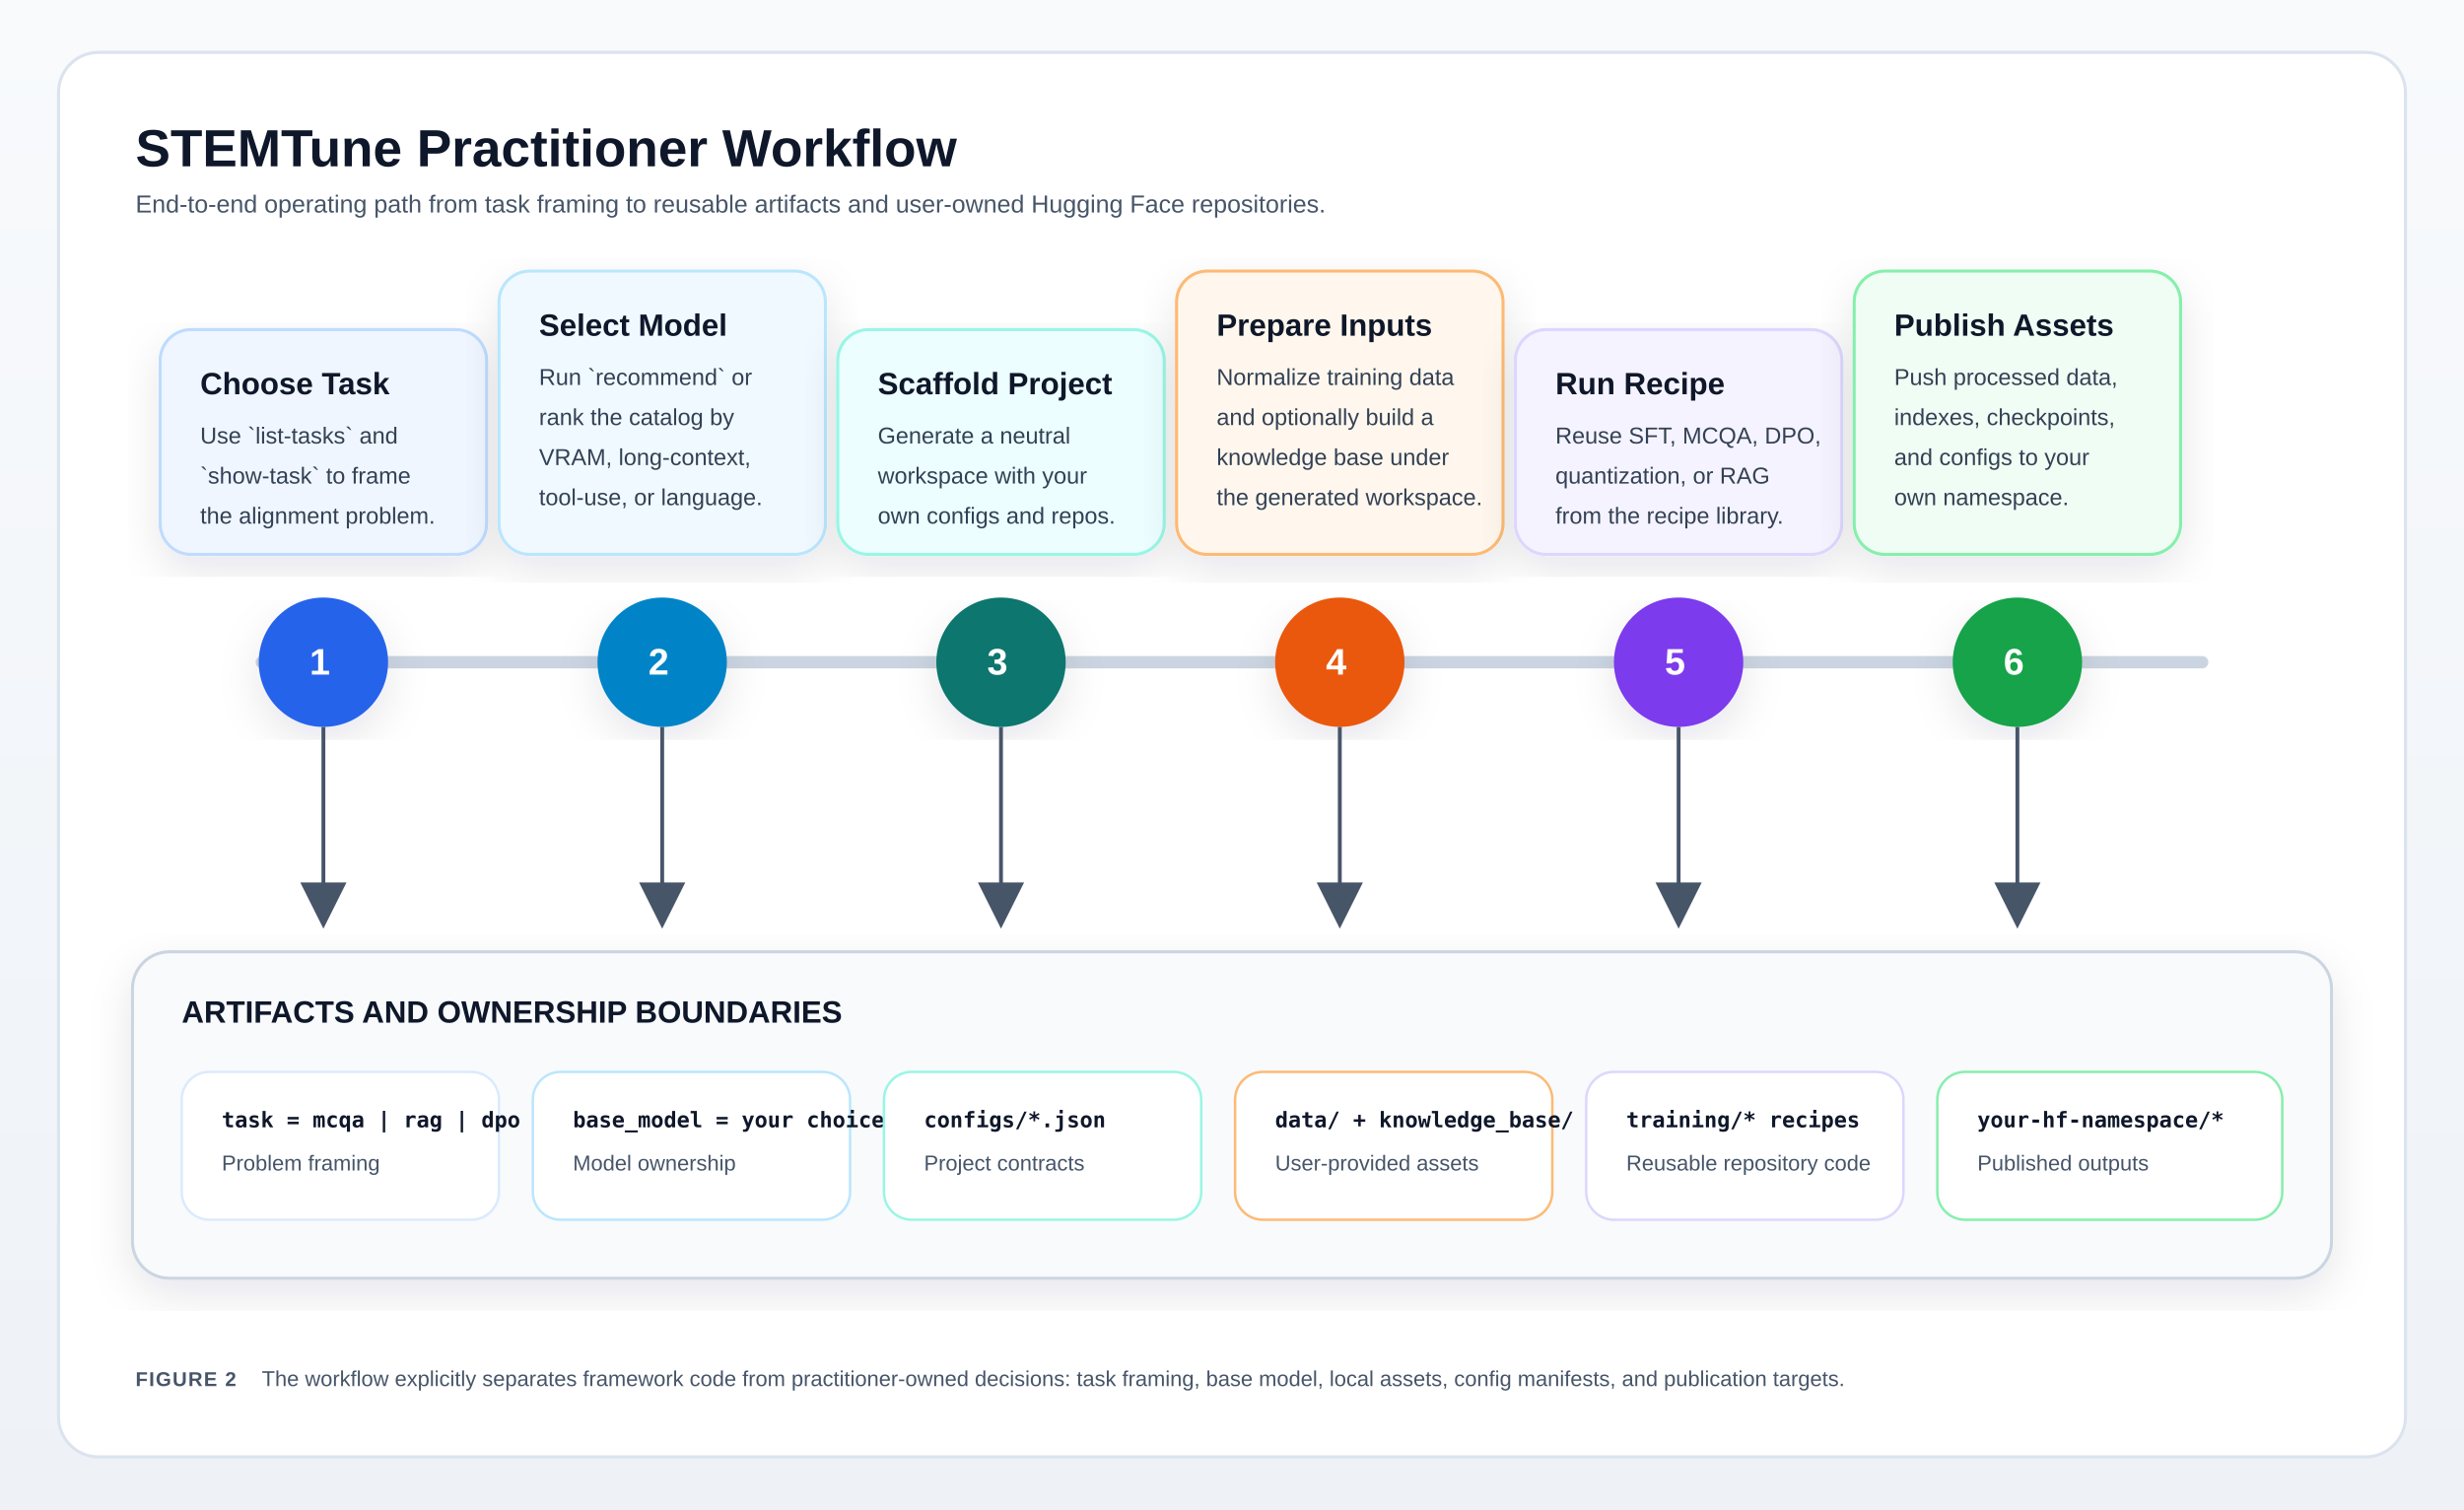
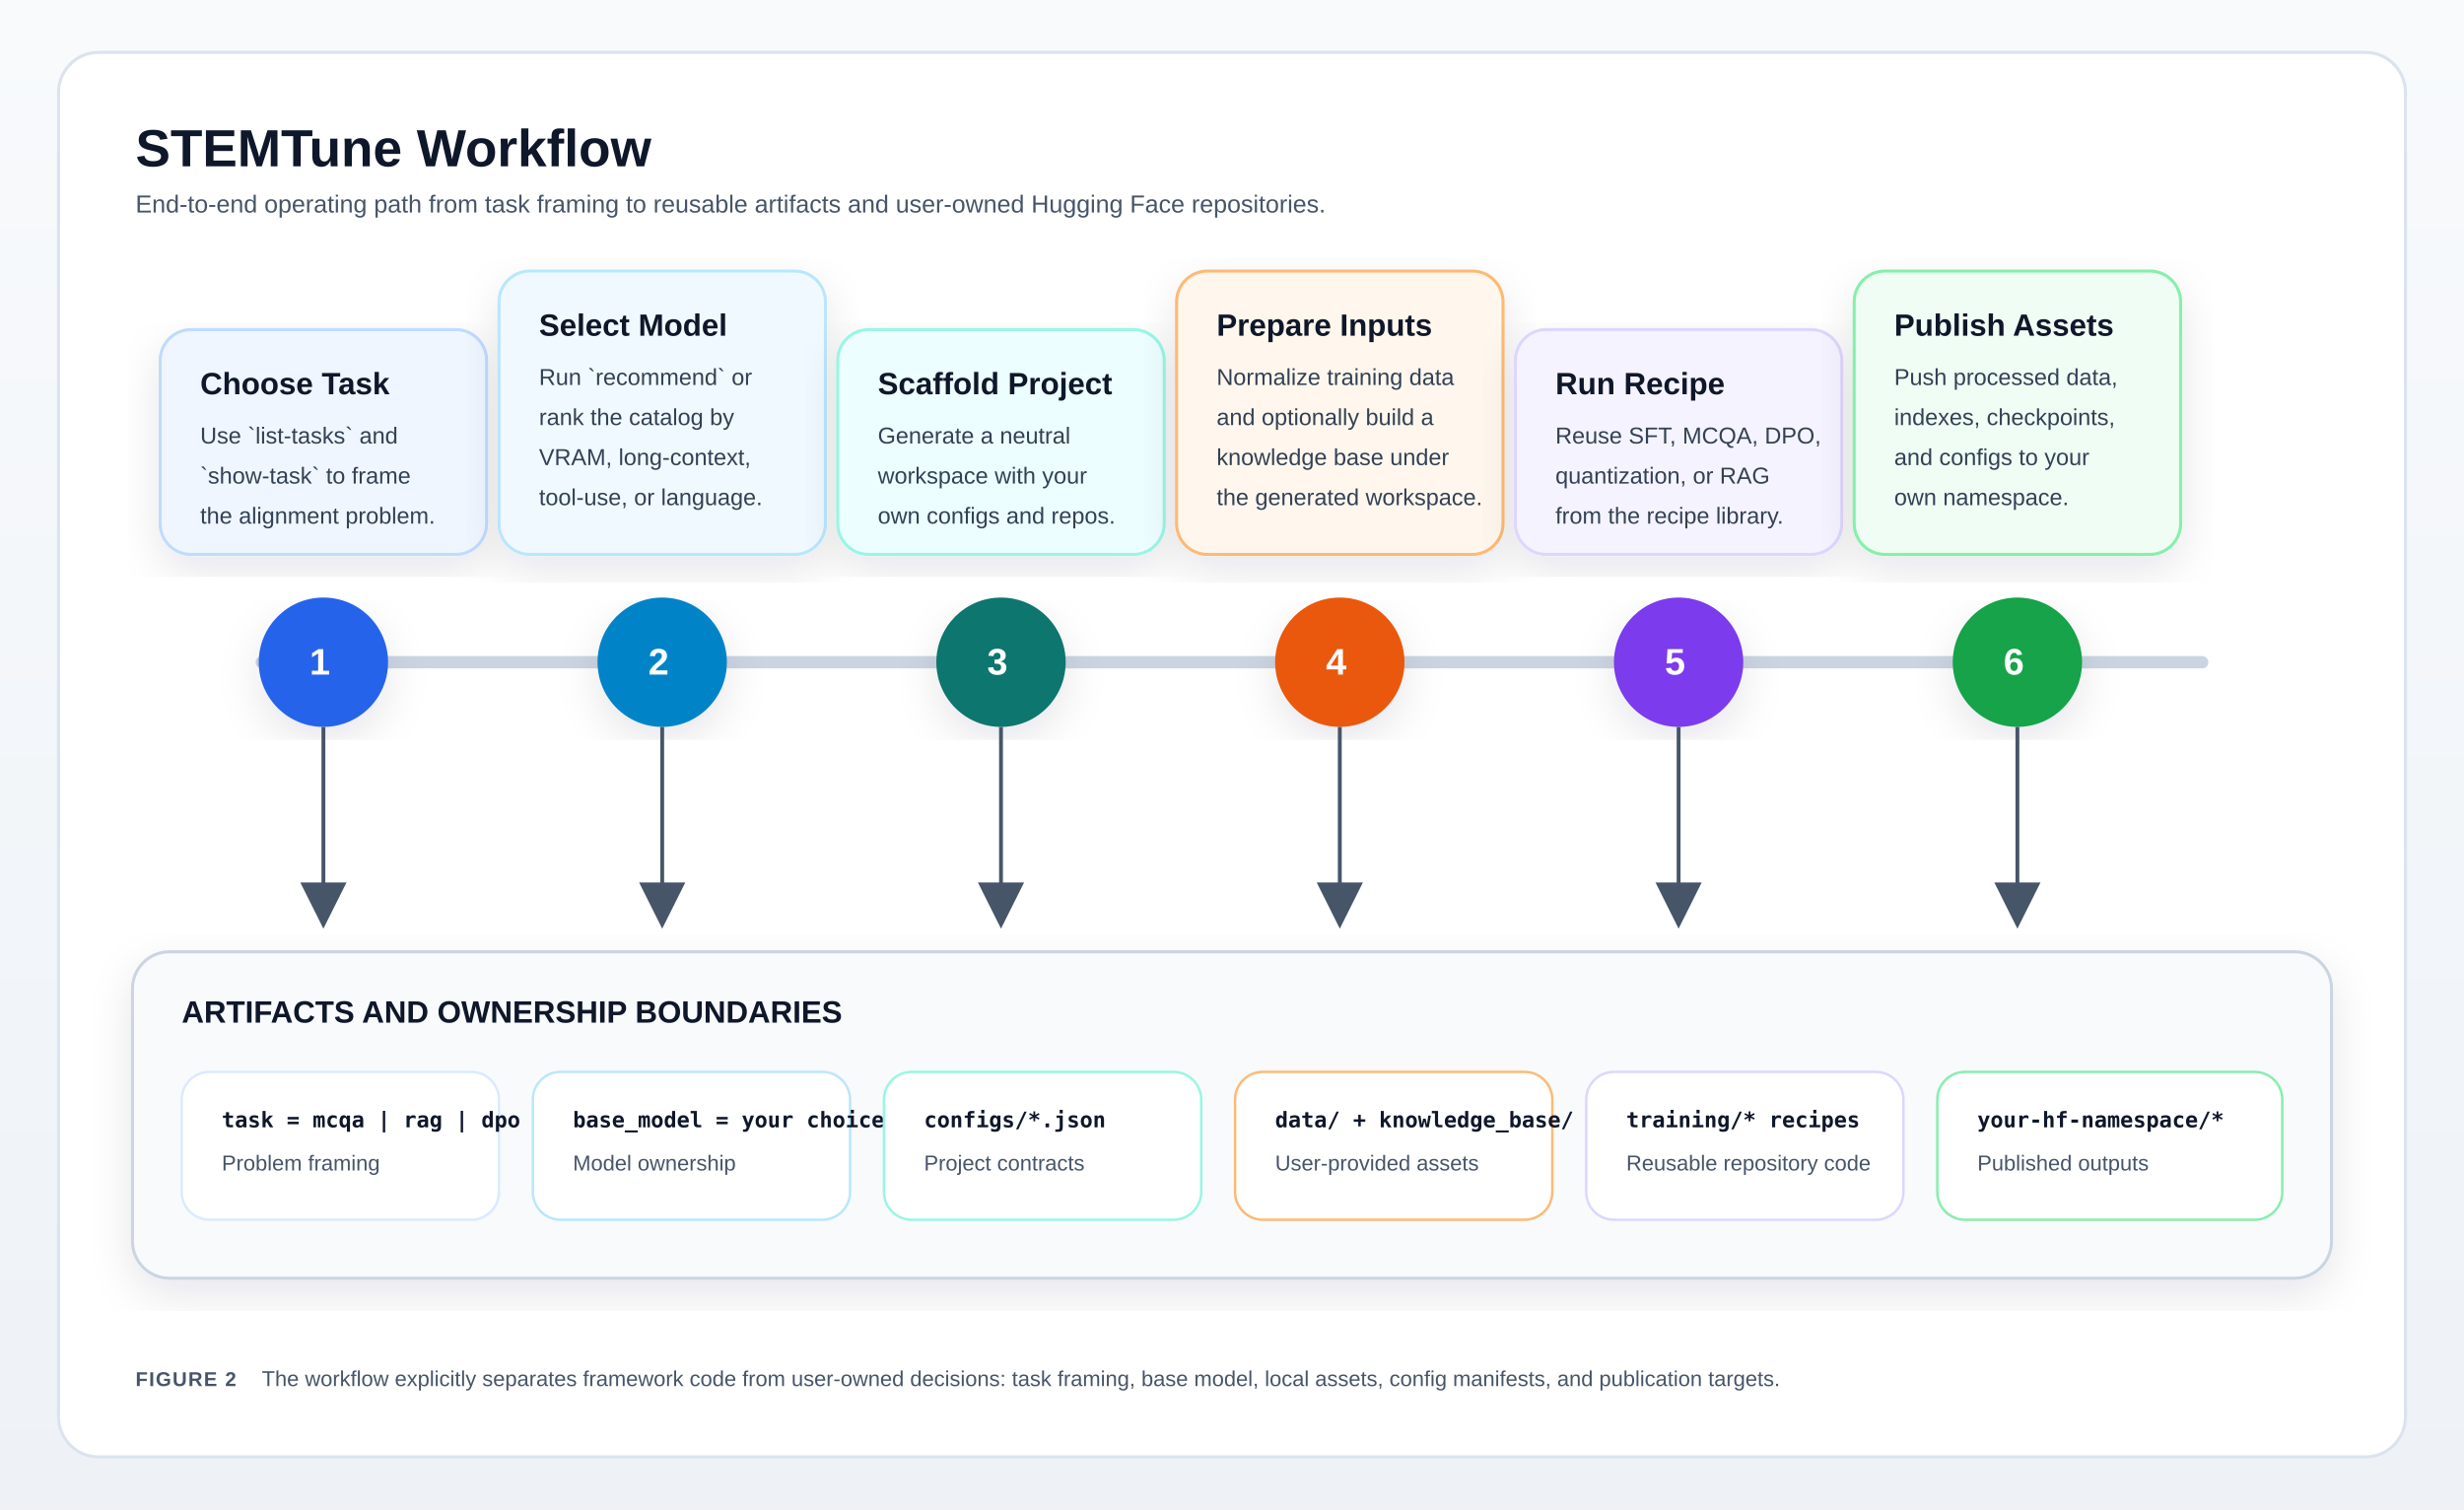
<svg xmlns="http://www.w3.org/2000/svg" width="1600" height="980" viewBox="0 0 1600 980" role="img" aria-labelledby="title desc">
  <defs>
    <linearGradient id="bg" x1="0" x2="0" y1="0" y2="1">
      <stop offset="0%" stop-color="#f8fafc" />
      <stop offset="100%" stop-color="#eef2f7" />
    </linearGradient>
    <filter id="shadow" x="-10%" y="-10%" width="120%" height="120%">
      <feDropShadow dx="0" dy="10" stdDeviation="14" flood-color="#0f172a" flood-opacity="0.10" />
    </filter>
    <marker id="arrow" markerWidth="12" markerHeight="12" refX="10" refY="6" orient="auto">
      <path d="M 0 0 L 12 6 L 0 12 z" fill="#475569" />
    </marker>
    <style>
      .title { font: 700 34px 'IBM Plex Sans', 'Segoe UI', Arial, sans-serif; fill: #0f172a; }
      .subtitle { font: 500 16px 'IBM Plex Sans', 'Segoe UI', Arial, sans-serif; fill: #475569; }
      .section { font: 700 20px 'IBM Plex Sans', 'Segoe UI', Arial, sans-serif; fill: #0f172a; }
      .step-title { font: 700 20px 'IBM Plex Sans', 'Segoe UI', Arial, sans-serif; fill: #0f172a; }
      .step-copy { font: 500 15px 'IBM Plex Sans', 'Segoe UI', Arial, sans-serif; fill: #334155; }
      .caption { font: 600 13px 'IBM Plex Sans', 'Segoe UI', Arial, sans-serif; fill: #475569; letter-spacing: 0.06em; }
      .note { font: 500 14px 'IBM Plex Sans', 'Segoe UI', Arial, sans-serif; fill: #475569; }
      .mono { font: 600 14px 'IBM Plex Mono', 'SFMono-Regular', Consolas, monospace; fill: #0f172a; }
      .num { font: 700 24px 'IBM Plex Sans', 'Segoe UI', Arial, sans-serif; fill: #ffffff; }
    </style>
  </defs>
  <rect x="0" y="0" width="1600" height="980" fill="url(#bg)" />
  <rect x="38" y="34" width="1524" height="912" rx="26" fill="#ffffff" stroke="#dbe3ee" stroke-width="2" />
-   <text x="88" y="108" class="title">STEMTune Practitioner Workflow</text>
+   <text x="88" y="108" class="title">STEMTune Workflow</text>
  <text x="88" y="138" class="subtitle">End-to-end operating path from task framing to reusable artifacts and user-owned Hugging Face repositories.</text>
  <line x1="170" y1="430" x2="1430" y2="430" stroke="#cbd5e1" stroke-width="8" stroke-linecap="round" />
  <g filter="url(#shadow)">
    <circle cx="210" cy="430" r="42" fill="#2563eb" />
    <circle cx="430" cy="430" r="42" fill="#0284c7" />
    <circle cx="650" cy="430" r="42" fill="#0f766e" />
    <circle cx="870" cy="430" r="42" fill="#ea580c" />
    <circle cx="1090" cy="430" r="42" fill="#7c3aed" />
    <circle cx="1310" cy="430" r="42" fill="#16a34a" />
  </g>
  <text x="201" y="438" class="num">1</text>
  <text x="421" y="438" class="num">2</text>
  <text x="641" y="438" class="num">3</text>
  <text x="861" y="438" class="num">4</text>
  <text x="1081" y="438" class="num">5</text>
  <text x="1301" y="438" class="num">6</text>
  <rect x="104" y="214" width="212" height="146" rx="20" fill="#eff6ff" stroke="#bfdbfe" stroke-width="2" filter="url(#shadow)" />
  <text x="130" y="256" class="step-title">Choose Task</text>
  <text x="130" y="288" class="step-copy">Use `list-tasks` and</text>
  <text x="130" y="314" class="step-copy">`show-task` to frame</text>
  <text x="130" y="340" class="step-copy">the alignment problem.</text>
  <rect x="324" y="176" width="212" height="184" rx="20" fill="#f0f9ff" stroke="#bae6fd" stroke-width="2" filter="url(#shadow)" />
  <text x="350" y="218" class="step-title">Select Model</text>
  <text x="350" y="250" class="step-copy">Run `recommend` or</text>
  <text x="350" y="276" class="step-copy">rank the catalog by</text>
  <text x="350" y="302" class="step-copy">VRAM, long-context,</text>
  <text x="350" y="328" class="step-copy">tool-use, or language.</text>
  <rect x="544" y="214" width="212" height="146" rx="20" fill="#ecfeff" stroke="#99f6e4" stroke-width="2" filter="url(#shadow)" />
  <text x="570" y="256" class="step-title">Scaffold Project</text>
  <text x="570" y="288" class="step-copy">Generate a neutral</text>
  <text x="570" y="314" class="step-copy">workspace with your</text>
  <text x="570" y="340" class="step-copy">own configs and repos.</text>
  <rect x="764" y="176" width="212" height="184" rx="20" fill="#fff7ed" stroke="#fdba74" stroke-width="2" filter="url(#shadow)" />
  <text x="790" y="218" class="step-title">Prepare Inputs</text>
  <text x="790" y="250" class="step-copy">Normalize training data</text>
  <text x="790" y="276" class="step-copy">and optionally build a</text>
  <text x="790" y="302" class="step-copy">knowledge base under</text>
  <text x="790" y="328" class="step-copy">the generated workspace.</text>
  <rect x="984" y="214" width="212" height="146" rx="20" fill="#f5f3ff" stroke="#ddd6fe" stroke-width="2" filter="url(#shadow)" />
  <text x="1010" y="256" class="step-title">Run Recipe</text>
  <text x="1010" y="288" class="step-copy">Reuse SFT, MCQA, DPO,</text>
  <text x="1010" y="314" class="step-copy">quantization, or RAG</text>
  <text x="1010" y="340" class="step-copy">from the recipe library.</text>
  <rect x="1204" y="176" width="212" height="184" rx="20" fill="#f0fdf4" stroke="#86efac" stroke-width="2" filter="url(#shadow)" />
  <text x="1230" y="218" class="step-title">Publish Assets</text>
  <text x="1230" y="250" class="step-copy">Push processed data,</text>
  <text x="1230" y="276" class="step-copy">indexes, checkpoints,</text>
  <text x="1230" y="302" class="step-copy">and configs to your</text>
  <text x="1230" y="328" class="step-copy">own namespace.</text>
  <path d="M 210 472 L 210 598" fill="none" stroke="#475569" stroke-width="2.5" marker-end="url(#arrow)" />
  <path d="M 430 472 L 430 598" fill="none" stroke="#475569" stroke-width="2.5" marker-end="url(#arrow)" />
  <path d="M 650 472 L 650 598" fill="none" stroke="#475569" stroke-width="2.5" marker-end="url(#arrow)" />
  <path d="M 870 472 L 870 598" fill="none" stroke="#475569" stroke-width="2.5" marker-end="url(#arrow)" />
  <path d="M 1090 472 L 1090 598" fill="none" stroke="#475569" stroke-width="2.5" marker-end="url(#arrow)" />
  <path d="M 1310 472 L 1310 598" fill="none" stroke="#475569" stroke-width="2.5" marker-end="url(#arrow)" />
  <rect x="86" y="618" width="1428" height="212" rx="24" fill="#f8fafc" stroke="#cbd5e1" stroke-width="2" filter="url(#shadow)" />
  <text x="118" y="664" class="section">ARTIFACTS AND OWNERSHIP BOUNDARIES</text>
  <rect x="118" y="696" width="206" height="96" rx="18" fill="#ffffff" stroke="#dbeafe" stroke-width="1.6" />
  <text x="144" y="732" class="mono">task = mcqa | rag | dpo</text>
  <text x="144" y="760" class="note">Problem framing</text>
  <rect x="346" y="696" width="206" height="96" rx="18" fill="#ffffff" stroke="#bae6fd" stroke-width="1.6" />
  <text x="372" y="732" class="mono">base_model = your choice</text>
  <text x="372" y="760" class="note">Model ownership</text>
  <rect x="574" y="696" width="206" height="96" rx="18" fill="#ffffff" stroke="#99f6e4" stroke-width="1.6" />
  <text x="600" y="732" class="mono">configs/*.json</text>
  <text x="600" y="760" class="note">Project contracts</text>
  <rect x="802" y="696" width="206" height="96" rx="18" fill="#ffffff" stroke="#fdba74" stroke-width="1.6" />
  <text x="828" y="732" class="mono">data/ + knowledge_base/</text>
  <text x="828" y="760" class="note">User-provided assets</text>
  <rect x="1030" y="696" width="206" height="96" rx="18" fill="#ffffff" stroke="#ddd6fe" stroke-width="1.6" />
  <text x="1056" y="732" class="mono">training/* recipes</text>
  <text x="1056" y="760" class="note">Reusable repository code</text>
  <rect x="1258" y="696" width="224" height="96" rx="18" fill="#ffffff" stroke="#86efac" stroke-width="1.6" />
  <text x="1284" y="732" class="mono">your-hf-namespace/*</text>
  <text x="1284" y="760" class="note">Published outputs</text>
  <text x="88" y="900" class="caption">FIGURE 2</text>
-   <text x="170" y="900" class="note">The workflow explicitly separates framework code from practitioner-owned decisions: task framing, base model, local assets, config manifests, and publication targets.</text>
+   <text x="170" y="900" class="note">The workflow explicitly separates framework code from user-owned decisions: task framing, base model, local assets, config manifests, and publication targets.</text>
</svg>
